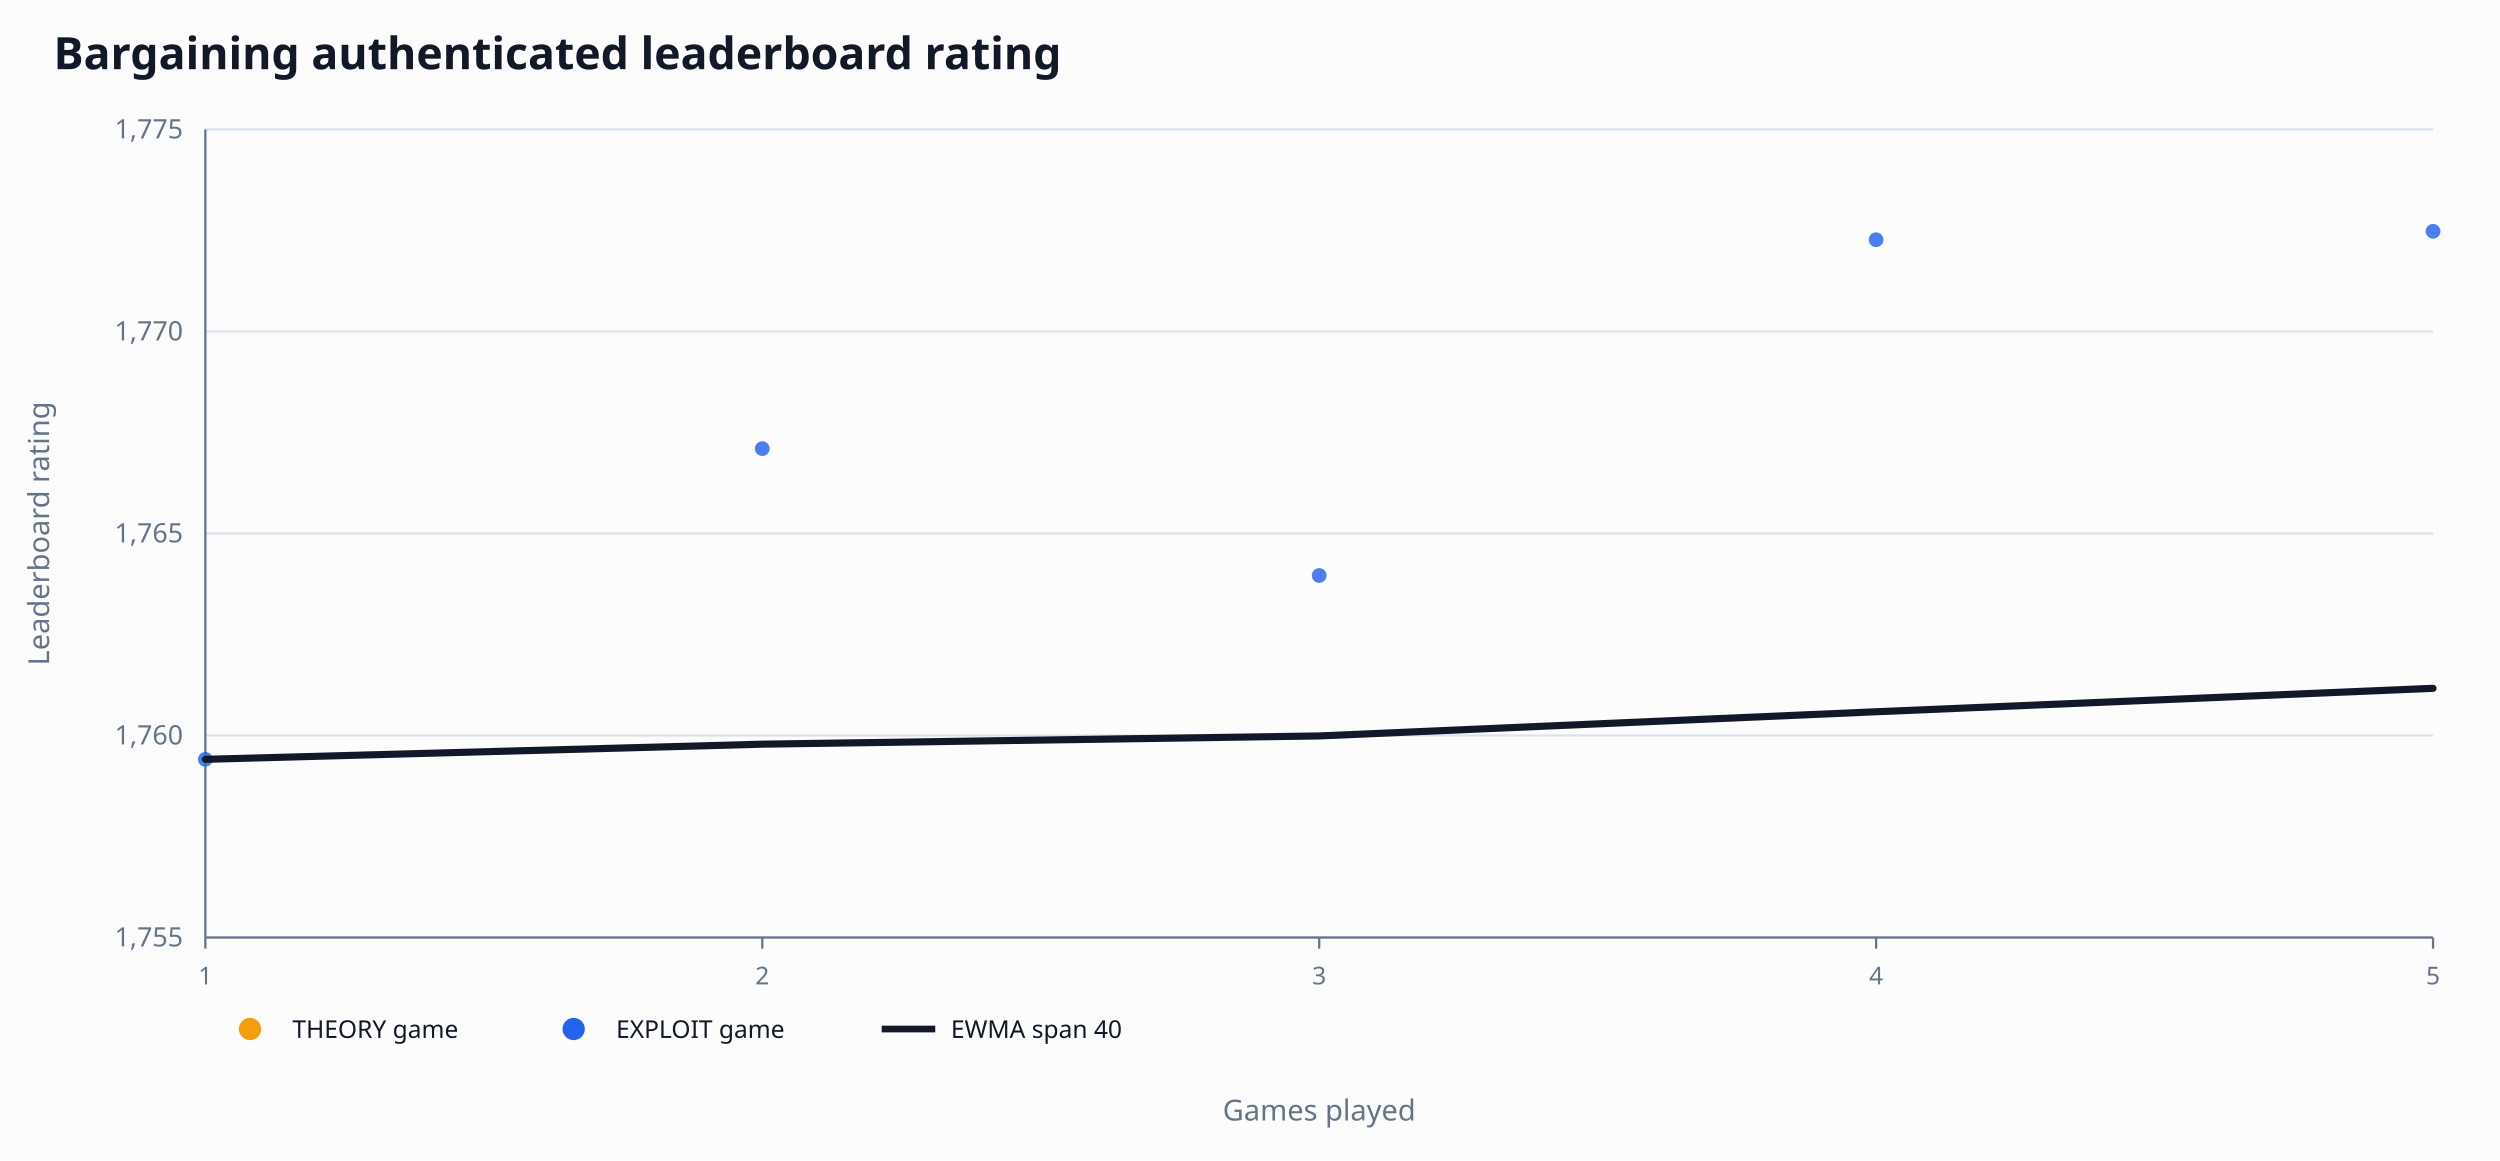
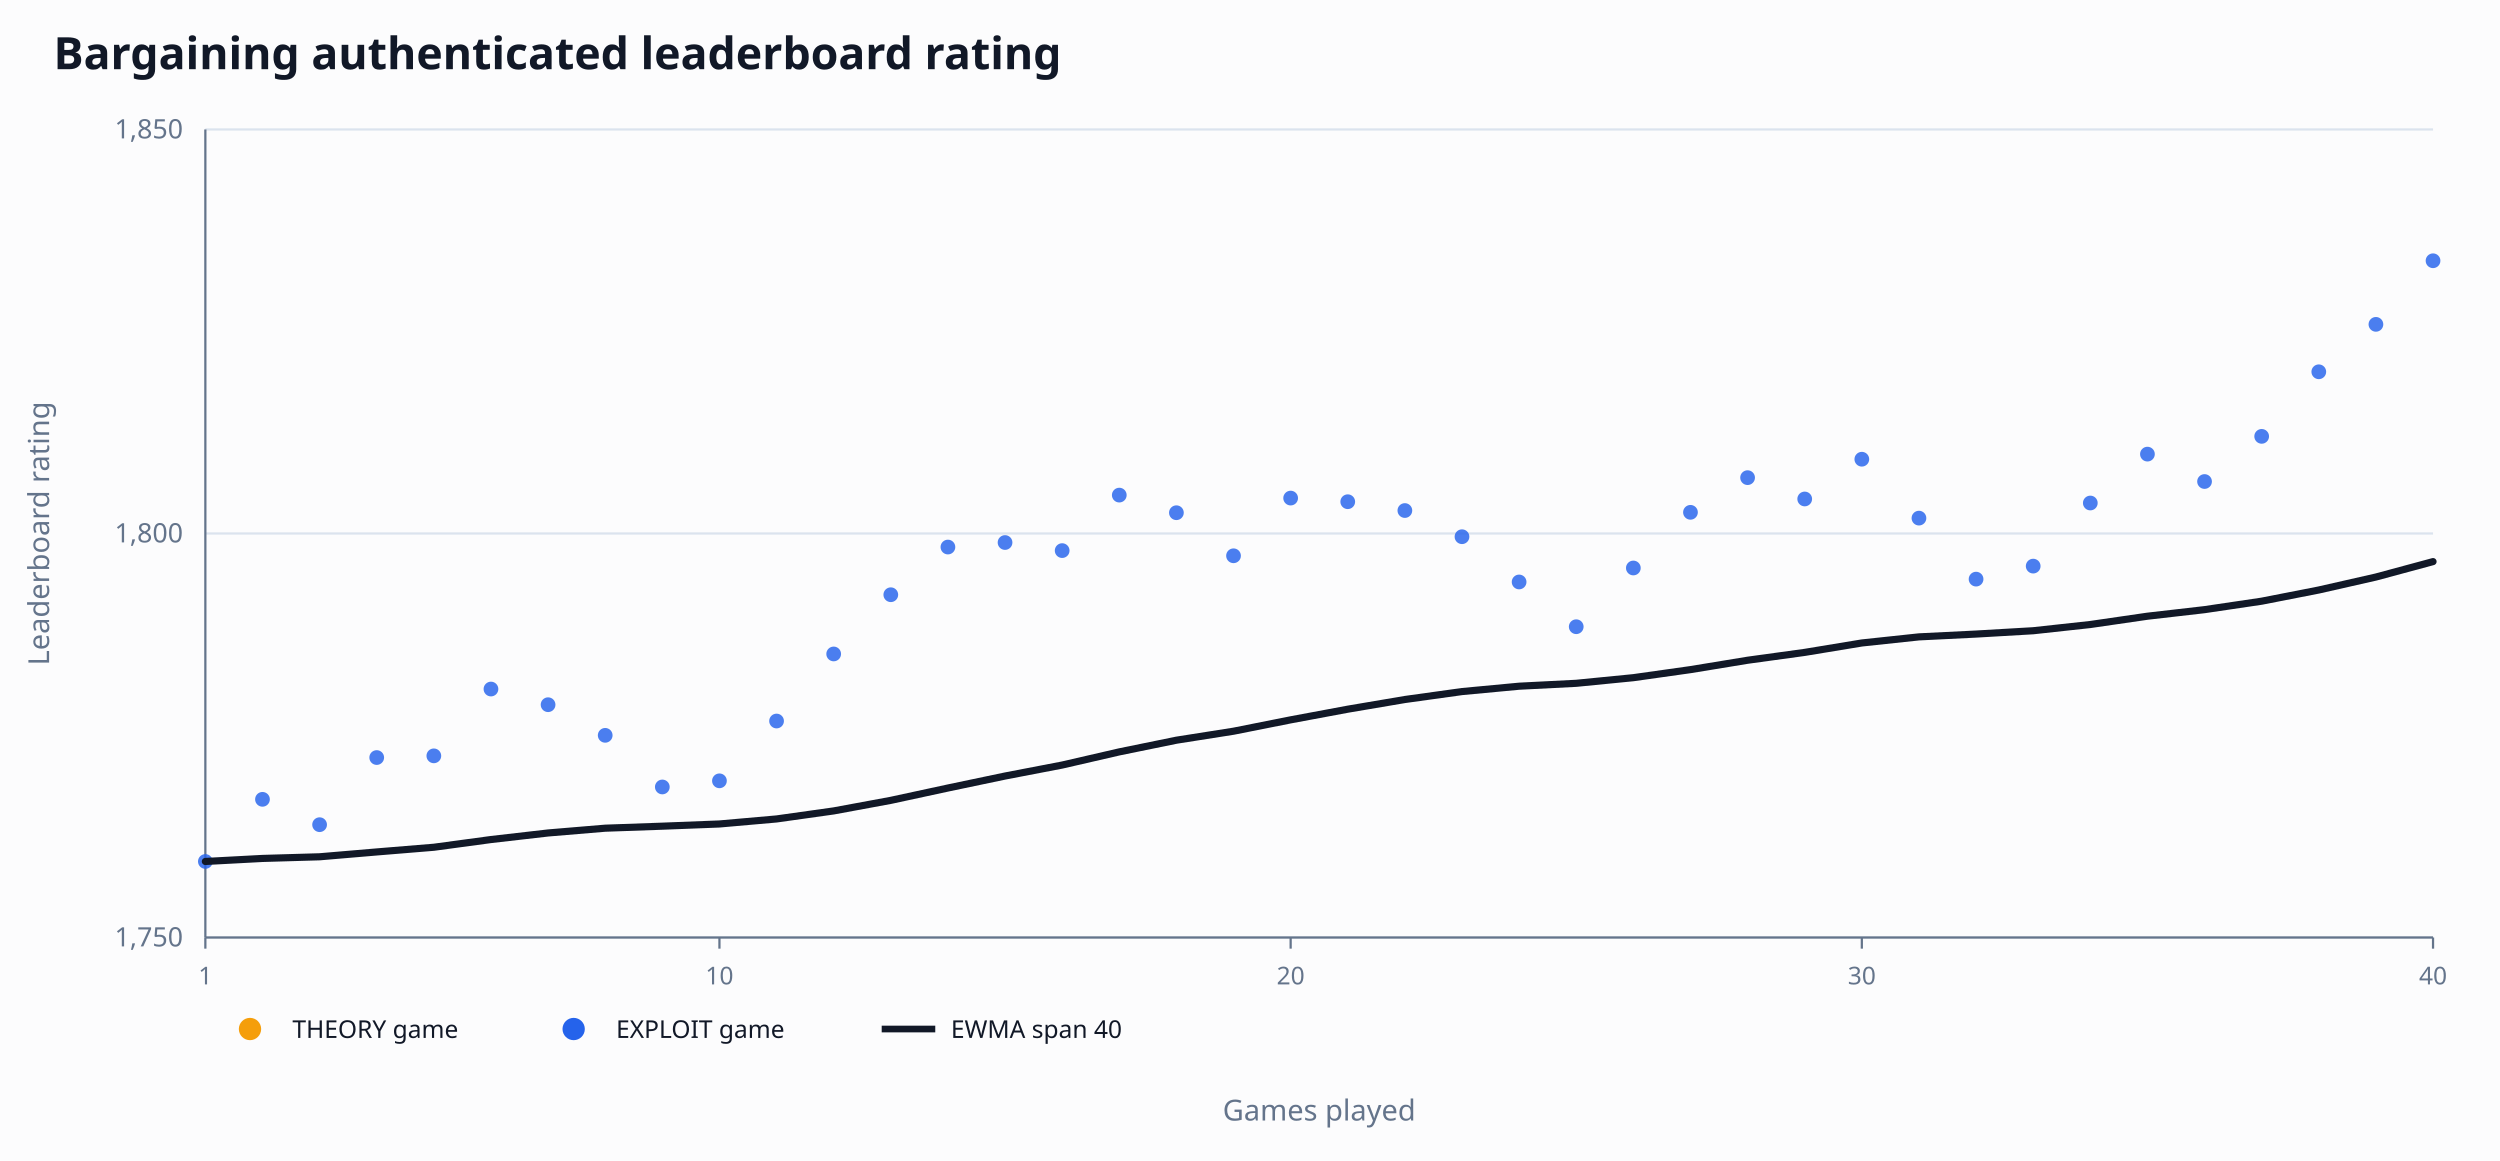
<svg xmlns="http://www.w3.org/2000/svg" width="1120" height="520" viewBox="0 0 1120 520">
  <rect width="100%" height="100%" fill="#fcfcfd" />
  <text x="24" y="31" font-family="system-ui,sans-serif" font-size="20" font-weight="700" fill="#111827">Bargaining authenticated leaderboard rating</text>
  <line x1="92" y1="420.00" x2="1090" y2="420.00" stroke="#dbe3ee" stroke-width="1" />
-   <text x="82" y="424.00" text-anchor="end" font-family="system-ui,sans-serif" font-size="12" fill="#64748b">1,755</text>
-   <line x1="92" y1="329.50" x2="1090" y2="329.50" stroke="#dbe3ee" stroke-width="1" />
-   <text x="82" y="333.50" text-anchor="end" font-family="system-ui,sans-serif" font-size="12" fill="#64748b">1,760</text>
+   <text x="82" y="424.00" text-anchor="end" font-family="system-ui,sans-serif" font-size="12" fill="#64748b">1,750</text>
  <line x1="92" y1="239.00" x2="1090" y2="239.00" stroke="#dbe3ee" stroke-width="1" />
-   <text x="82" y="243.00" text-anchor="end" font-family="system-ui,sans-serif" font-size="12" fill="#64748b">1,765</text>
-   <line x1="92" y1="148.50" x2="1090" y2="148.50" stroke="#dbe3ee" stroke-width="1" />
-   <text x="82" y="152.50" text-anchor="end" font-family="system-ui,sans-serif" font-size="12" fill="#64748b">1,770</text>
+   <text x="82" y="243.00" text-anchor="end" font-family="system-ui,sans-serif" font-size="12" fill="#64748b">1,800</text>
  <line x1="92" y1="58.00" x2="1090" y2="58.00" stroke="#dbe3ee" stroke-width="1" />
-   <text x="82" y="62.00" text-anchor="end" font-family="system-ui,sans-serif" font-size="12" fill="#64748b">1,775</text>
+   <text x="82" y="62.00" text-anchor="end" font-family="system-ui,sans-serif" font-size="12" fill="#64748b">1,850</text>
  <line x1="92.00" y1="420" x2="92.00" y2="425" stroke="#64748b" />
  <text x="92.00" y="441" text-anchor="middle" font-family="system-ui,sans-serif" font-size="11" fill="#64748b">1</text>
-   <line x1="341.50" y1="420" x2="341.50" y2="425" stroke="#64748b" />
-   <text x="341.50" y="441" text-anchor="middle" font-family="system-ui,sans-serif" font-size="11" fill="#64748b">2</text>
-   <line x1="591.00" y1="420" x2="591.00" y2="425" stroke="#64748b" />
-   <text x="591.00" y="441" text-anchor="middle" font-family="system-ui,sans-serif" font-size="11" fill="#64748b">3</text>
-   <line x1="840.50" y1="420" x2="840.50" y2="425" stroke="#64748b" />
-   <text x="840.50" y="441" text-anchor="middle" font-family="system-ui,sans-serif" font-size="11" fill="#64748b">4</text>
+   <line x1="322.31" y1="420" x2="322.31" y2="425" stroke="#64748b" />
+   <text x="322.31" y="441" text-anchor="middle" font-family="system-ui,sans-serif" font-size="11" fill="#64748b">10</text>
+   <line x1="578.21" y1="420" x2="578.21" y2="425" stroke="#64748b" />
+   <text x="578.21" y="441" text-anchor="middle" font-family="system-ui,sans-serif" font-size="11" fill="#64748b">20</text>
+   <line x1="834.10" y1="420" x2="834.10" y2="425" stroke="#64748b" />
+   <text x="834.10" y="441" text-anchor="middle" font-family="system-ui,sans-serif" font-size="11" fill="#64748b">30</text>
  <line x1="1090.00" y1="420" x2="1090.00" y2="425" stroke="#64748b" />
-   <text x="1090.00" y="441" text-anchor="middle" font-family="system-ui,sans-serif" font-size="11" fill="#64748b">5</text>
+   <text x="1090.00" y="441" text-anchor="middle" font-family="system-ui,sans-serif" font-size="11" fill="#64748b">40</text>
  <line x1="92" y1="58" x2="92" y2="420" stroke="#64748b" />
  <line x1="92" y1="420" x2="1090" y2="420" stroke="#64748b" />
  <text x="591.00" y="502" text-anchor="middle" font-family="system-ui,sans-serif" font-size="13" fill="#64748b">Games played</text>
  <text x="22" y="239.00" text-anchor="middle" transform="rotate(-90 22 239.00)" font-family="system-ui,sans-serif" font-size="13" fill="#64748b">Leaderboard rating</text>
-   <circle cx="92.00" cy="340.18" r="3.3" fill="#2563eb" opacity="0.82" />
-   <circle cx="341.50" cy="200.99" r="3.3" fill="#2563eb" opacity="0.82" />
-   <circle cx="591.00" cy="257.82" r="3.3" fill="#2563eb" opacity="0.82" />
-   <circle cx="840.50" cy="107.41" r="3.3" fill="#2563eb" opacity="0.82" />
-   <circle cx="1090.00" cy="103.61" r="3.3" fill="#2563eb" opacity="0.82" />
-   <polyline points="92.00,340.18 341.50,333.39 591.00,329.70 840.50,318.86 1090.00,308.36" fill="none" stroke="#111827" stroke-width="3.2" stroke-linejoin="round" stroke-linecap="round" />
+   <circle cx="92.00" cy="385.94" r="3.3" fill="#2563eb" opacity="0.82" />
+   <circle cx="117.59" cy="358.10" r="3.3" fill="#2563eb" opacity="0.82" />
+   <circle cx="143.18" cy="369.46" r="3.3" fill="#2563eb" opacity="0.82" />
+   <circle cx="168.77" cy="339.38" r="3.3" fill="#2563eb" opacity="0.82" />
+   <circle cx="194.36" cy="338.62" r="3.3" fill="#2563eb" opacity="0.82" />
+   <circle cx="219.95" cy="308.69" r="3.3" fill="#2563eb" opacity="0.82" />
+   <circle cx="245.54" cy="315.71" r="3.3" fill="#2563eb" opacity="0.82" />
+   <circle cx="271.13" cy="329.43" r="3.3" fill="#2563eb" opacity="0.82" />
+   <circle cx="296.72" cy="352.56" r="3.3" fill="#2563eb" opacity="0.82" />
+   <circle cx="322.31" cy="349.81" r="3.3" fill="#2563eb" opacity="0.82" />
+   <circle cx="347.90" cy="323.02" r="3.3" fill="#2563eb" opacity="0.82" />
+   <circle cx="373.49" cy="292.97" r="3.3" fill="#2563eb" opacity="0.82" />
+   <circle cx="399.08" cy="266.44" r="3.3" fill="#2563eb" opacity="0.82" />
+   <circle cx="424.67" cy="245.08" r="3.3" fill="#2563eb" opacity="0.82" />
+   <circle cx="450.26" cy="243.05" r="3.3" fill="#2563eb" opacity="0.82" />
+   <circle cx="475.85" cy="246.67" r="3.3" fill="#2563eb" opacity="0.82" />
+   <circle cx="501.44" cy="221.81" r="3.3" fill="#2563eb" opacity="0.82" />
+   <circle cx="527.03" cy="229.70" r="3.3" fill="#2563eb" opacity="0.82" />
+   <circle cx="552.62" cy="248.99" r="3.3" fill="#2563eb" opacity="0.82" />
+   <circle cx="578.21" cy="223.14" r="3.3" fill="#2563eb" opacity="0.82" />
+   <circle cx="603.79" cy="224.77" r="3.3" fill="#2563eb" opacity="0.82" />
+   <circle cx="629.38" cy="228.72" r="3.3" fill="#2563eb" opacity="0.82" />
+   <circle cx="654.97" cy="240.45" r="3.3" fill="#2563eb" opacity="0.82" />
+   <circle cx="680.56" cy="260.72" r="3.3" fill="#2563eb" opacity="0.82" />
+   <circle cx="706.15" cy="280.77" r="3.3" fill="#2563eb" opacity="0.82" />
+   <circle cx="731.74" cy="254.46" r="3.3" fill="#2563eb" opacity="0.82" />
+   <circle cx="757.33" cy="229.52" r="3.3" fill="#2563eb" opacity="0.82" />
+   <circle cx="782.92" cy="213.99" r="3.3" fill="#2563eb" opacity="0.82" />
+   <circle cx="808.51" cy="223.54" r="3.3" fill="#2563eb" opacity="0.82" />
+   <circle cx="834.10" cy="205.73" r="3.3" fill="#2563eb" opacity="0.82" />
+   <circle cx="859.69" cy="232.12" r="3.3" fill="#2563eb" opacity="0.82" />
+   <circle cx="885.28" cy="259.45" r="3.3" fill="#2563eb" opacity="0.82" />
+   <circle cx="910.87" cy="253.62" r="3.3" fill="#2563eb" opacity="0.82" />
+   <circle cx="936.46" cy="225.35" r="3.3" fill="#2563eb" opacity="0.82" />
+   <circle cx="962.05" cy="203.45" r="3.3" fill="#2563eb" opacity="0.82" />
+   <circle cx="987.64" cy="215.72" r="3.3" fill="#2563eb" opacity="0.82" />
+   <circle cx="1013.23" cy="195.49" r="3.3" fill="#2563eb" opacity="0.82" />
+   <circle cx="1038.82" cy="166.56" r="3.3" fill="#2563eb" opacity="0.82" />
+   <circle cx="1064.41" cy="145.31" r="3.3" fill="#2563eb" opacity="0.82" />
+   <circle cx="1090.00" cy="116.82" r="3.3" fill="#2563eb" opacity="0.82" />
+   <polyline points="92.00,385.94 117.59,384.58 143.18,383.84 168.77,381.67 194.36,379.57 219.95,376.11 245.54,373.17 271.13,371.03 296.72,370.13 322.31,369.14 347.90,366.89 373.49,363.29 399.08,358.56 424.67,353.03 450.26,347.66 475.85,342.74 501.44,336.84 527.03,331.61 552.62,327.58 578.21,322.49 603.79,317.72 629.38,313.38 654.97,309.82 680.56,307.42 706.15,306.12 731.74,303.60 757.33,299.99 782.92,295.79 808.51,292.27 834.10,288.05 859.69,285.32 885.28,284.06 910.87,282.57 936.46,279.78 962.05,276.06 987.64,273.12 1013.23,269.33 1038.82,264.32 1064.41,258.51 1090.00,251.60" fill="none" stroke="#111827" stroke-width="3.2" stroke-linejoin="round" stroke-linecap="round" />
  <circle cx="112" cy="461" r="5" fill="#f59e0b" />
  <text x="131" y="465" font-family="system-ui,sans-serif" font-size="11" fill="#111827">THEORY game</text>
  <circle cx="257" cy="461" r="5" fill="#2563eb" />
  <text x="276" y="465" font-family="system-ui,sans-serif" font-size="11" fill="#111827">EXPLOIT game</text>
  <line x1="395" y1="461" x2="419" y2="461" stroke="#111827" stroke-width="3" />
  <text x="426" y="465" font-family="system-ui,sans-serif" font-size="11" fill="#111827">EWMA span 40</text>
</svg>
